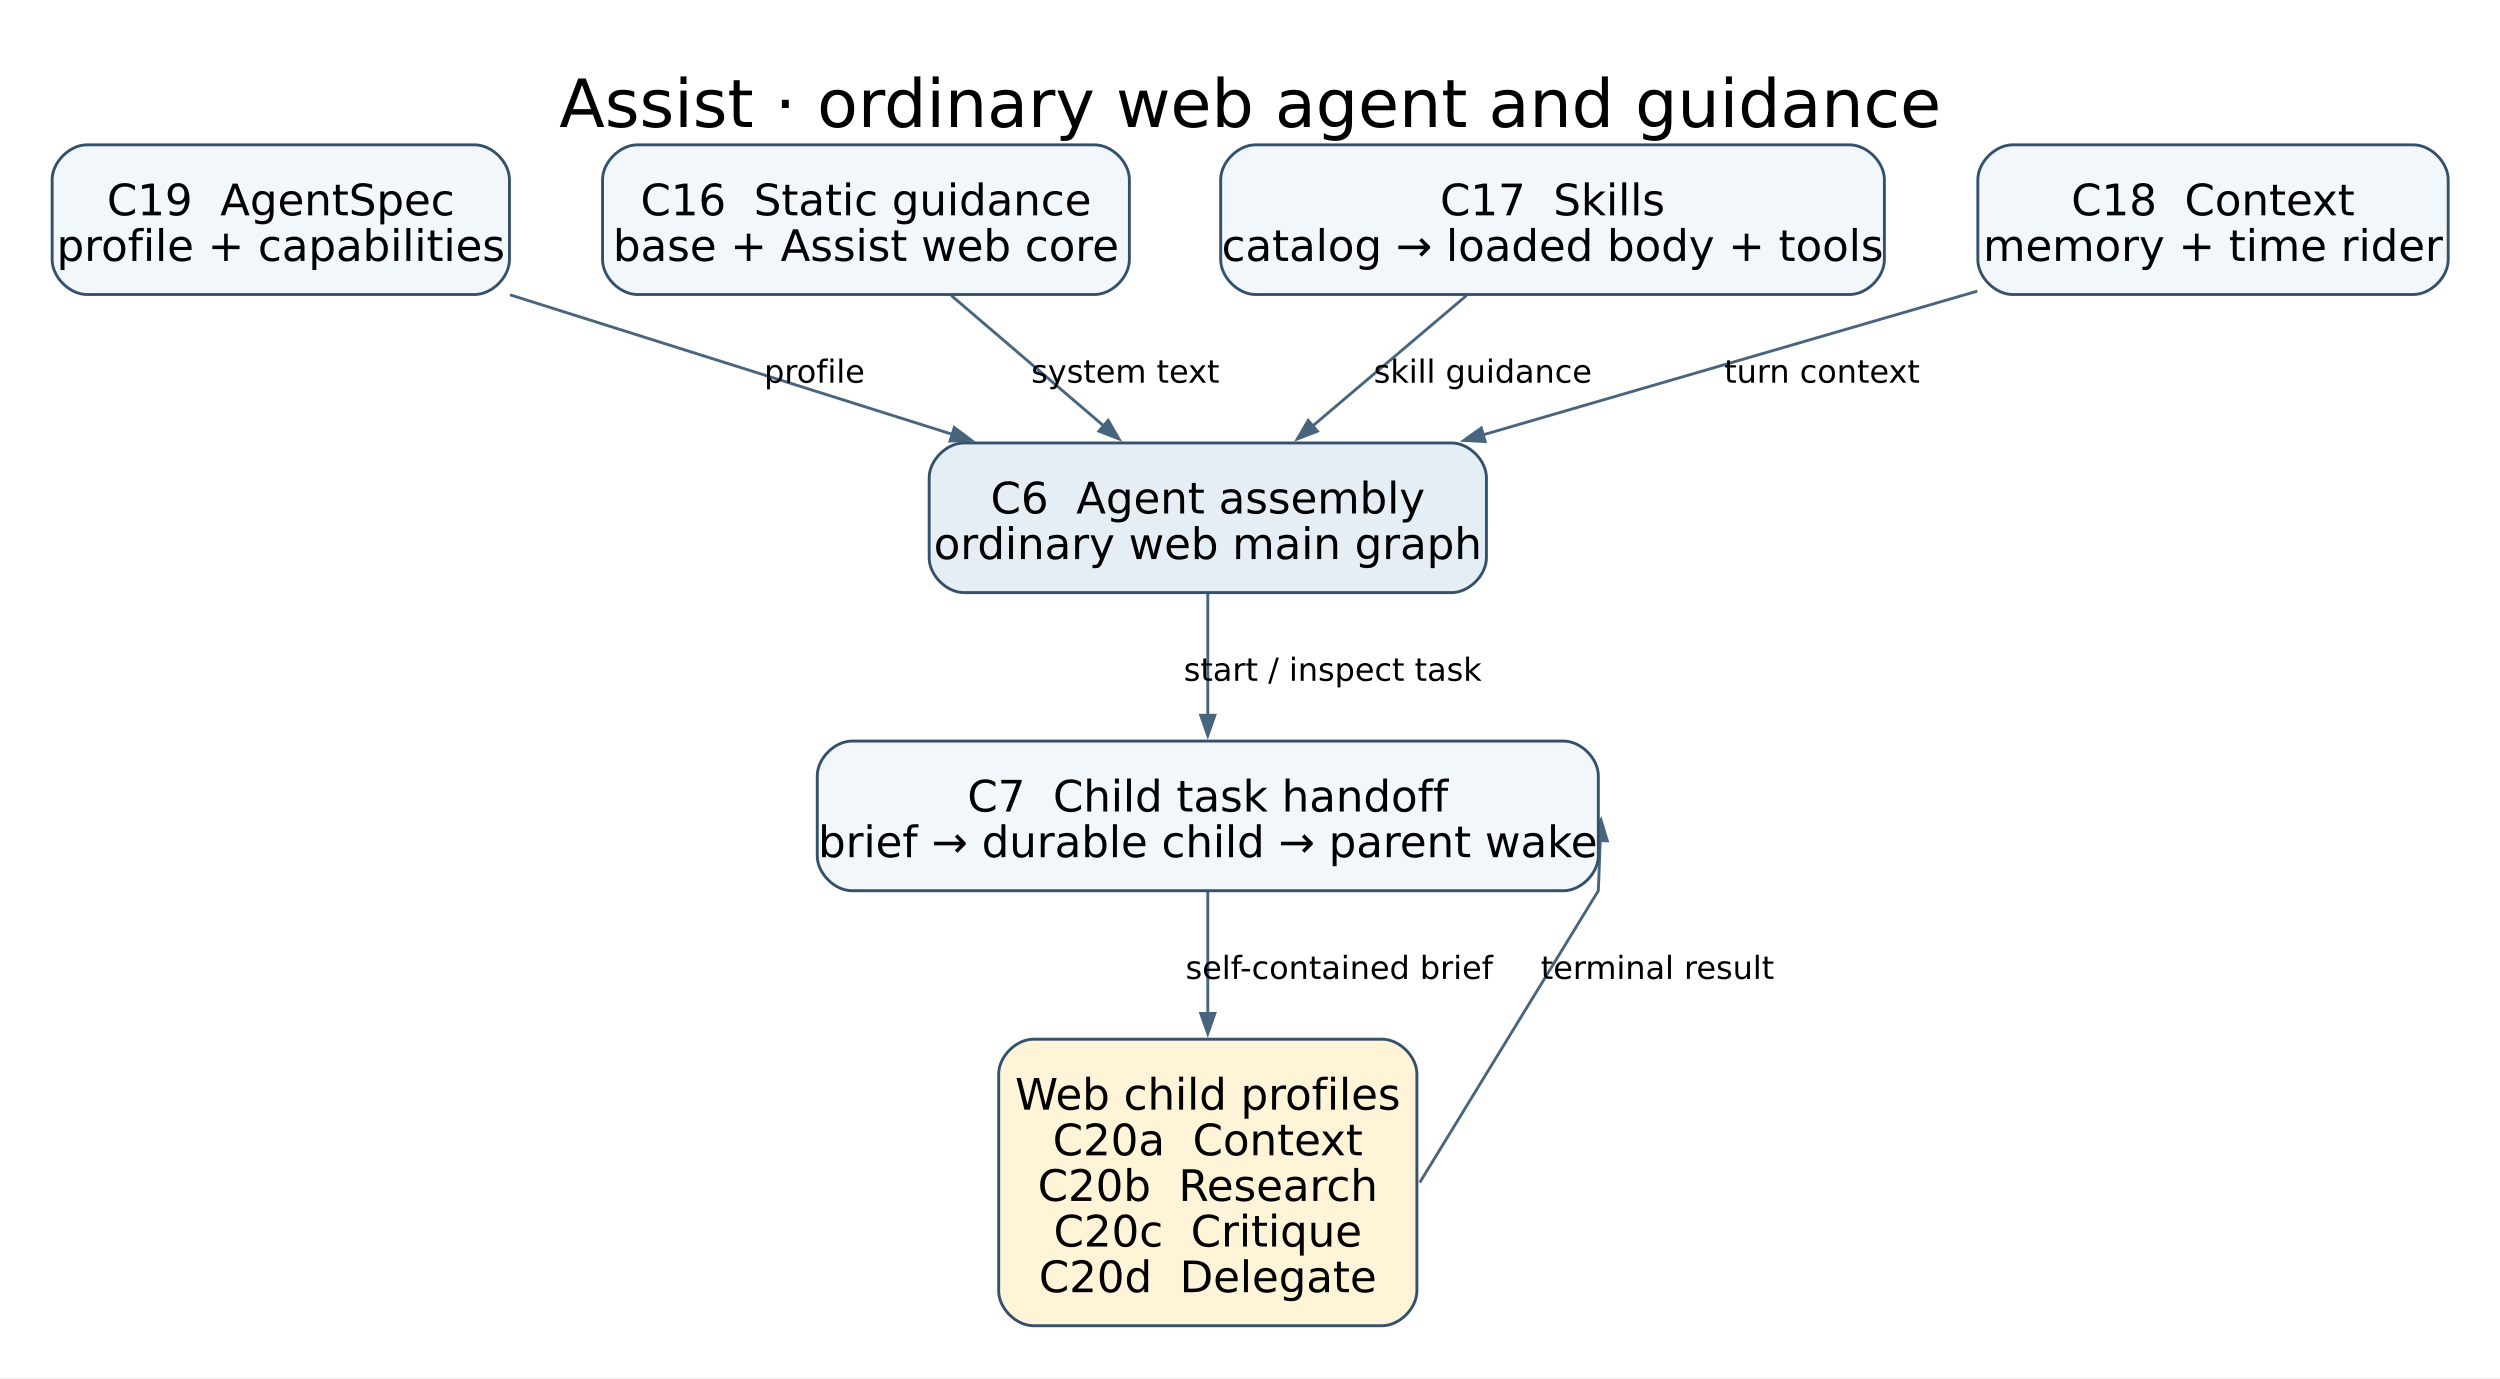
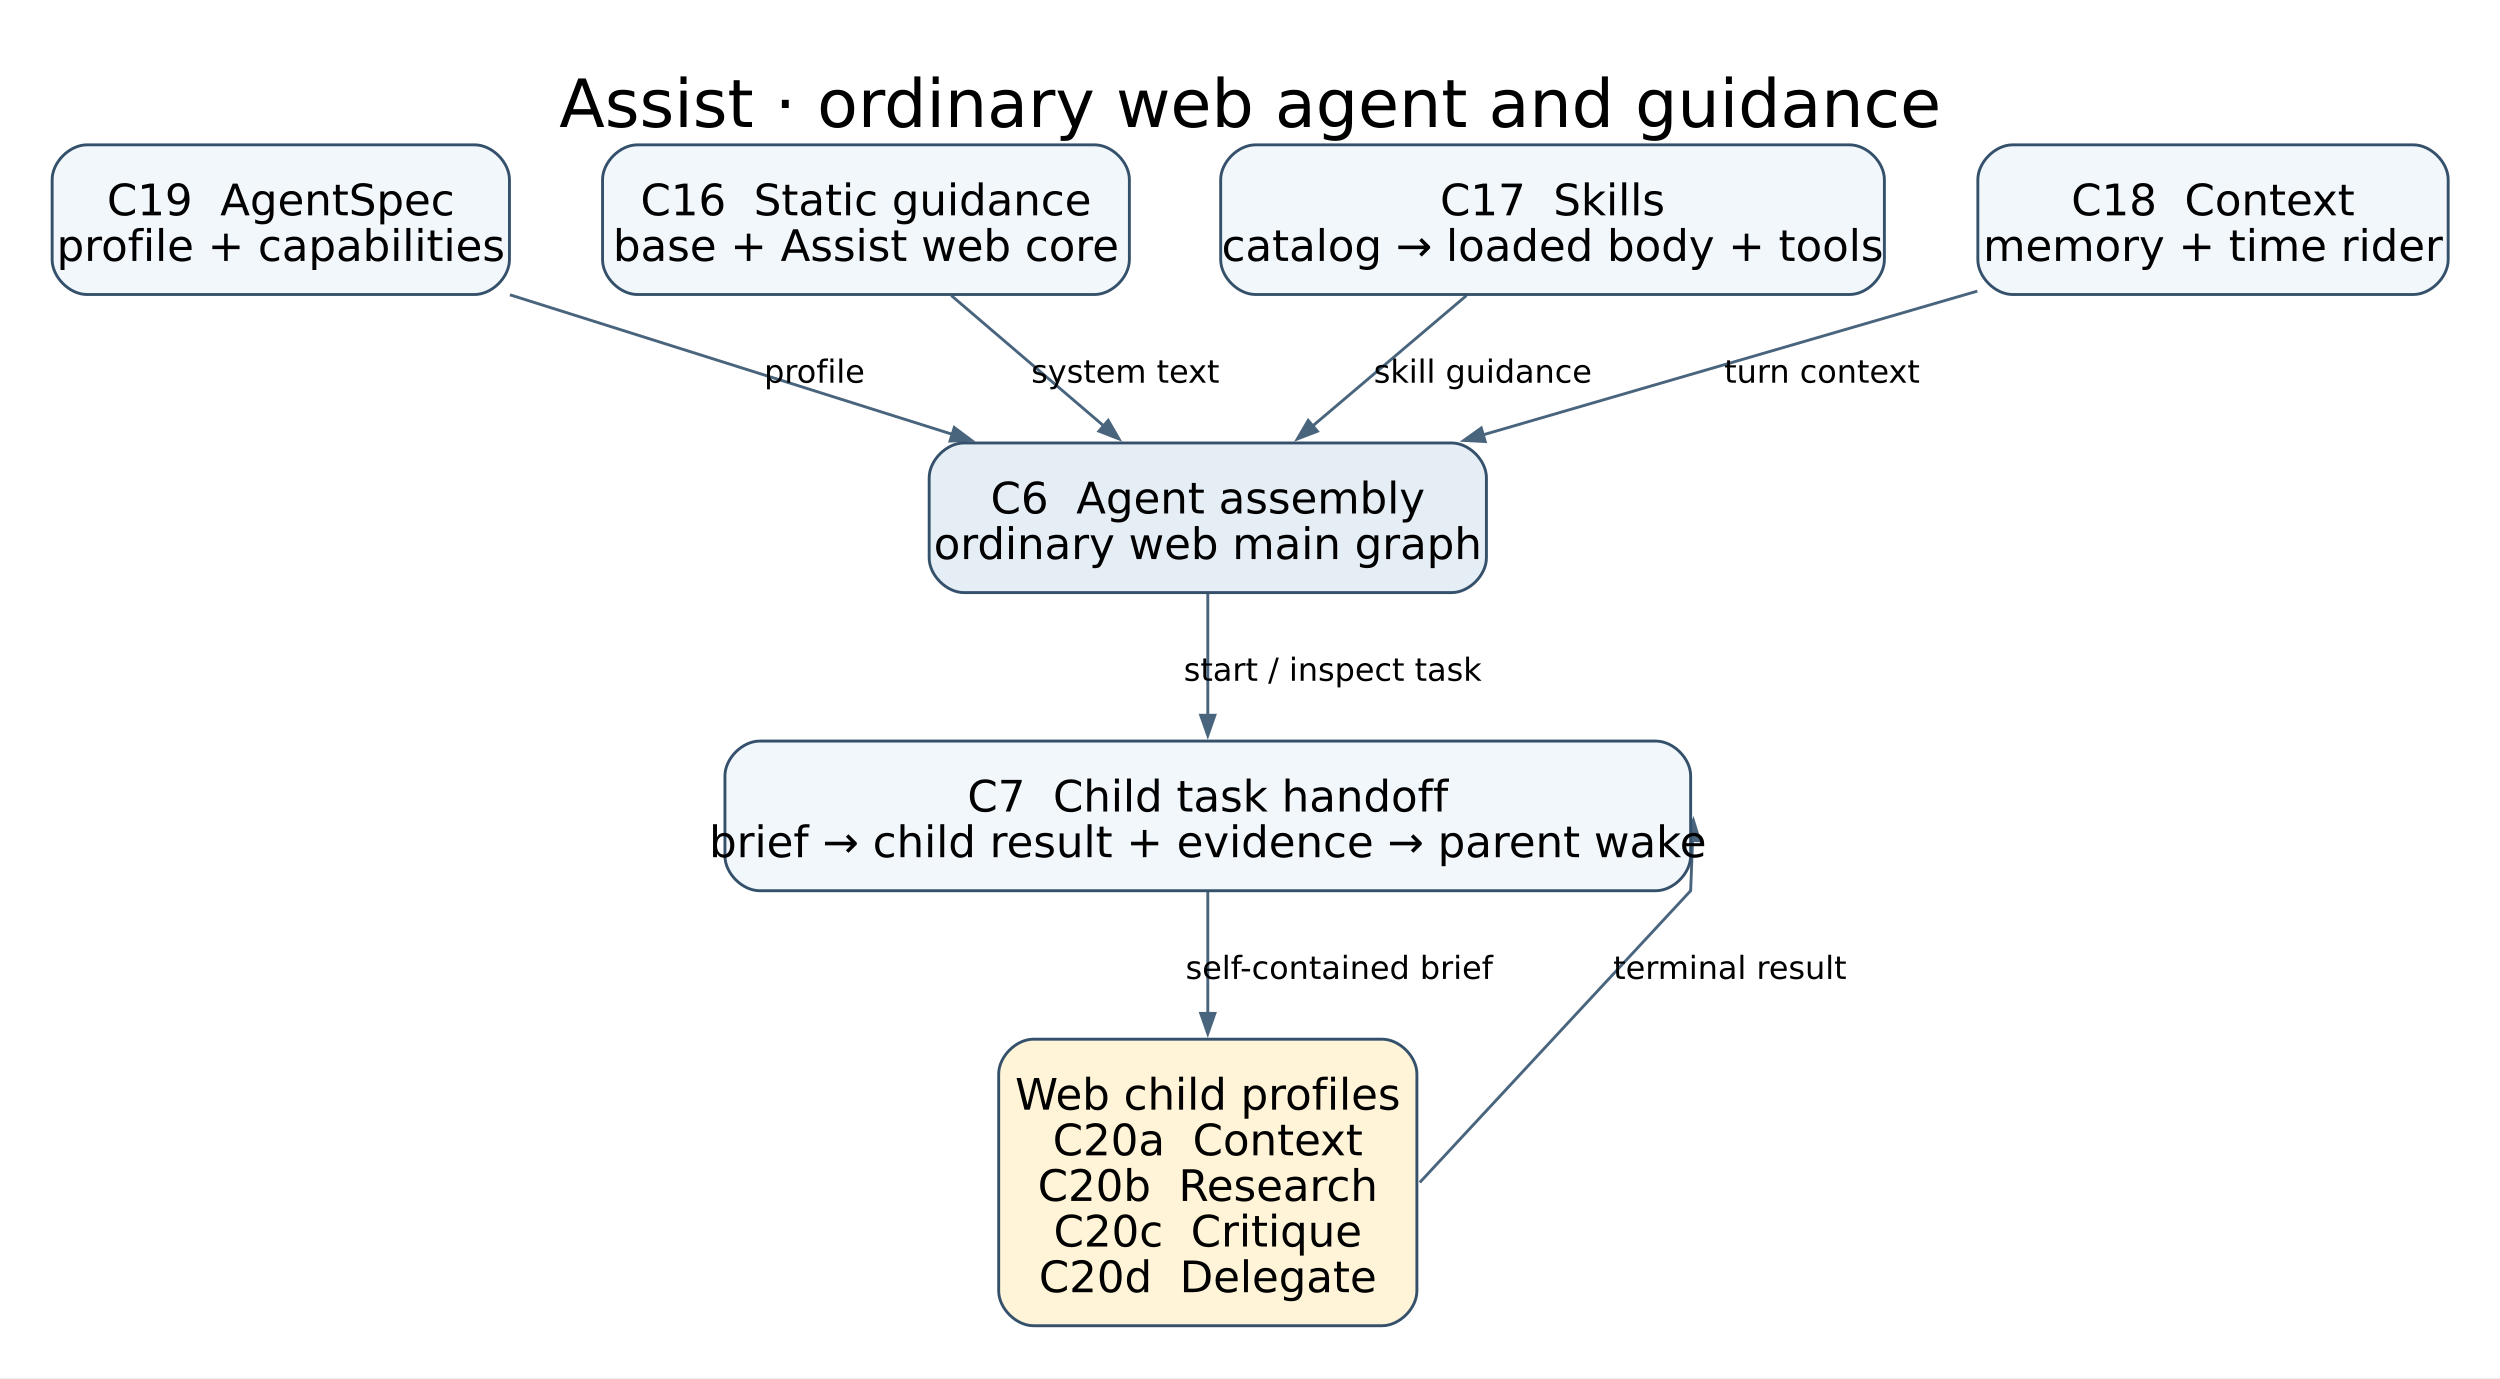
<svg xmlns="http://www.w3.org/2000/svg" width="863pt" height="476pt" viewBox="0.00 0.00 863.00 476.00">
  <g id="graph0" class="graph" transform="scale(1 1) rotate(0) translate(18 457.64)">
    <polygon fill="white" stroke="none" points="-18,18 -18,-457.64 845.11,-457.64 845.11,18 -18,18" />
    <text xml:space="preserve" text-anchor="middle" x="413.56" y="-413.79" font-family="DejaVu Sans" font-size="23.00">Assist · ordinary web agent and guidance</text>
    <g id="edge1" class="edge">
      <path fill="none" stroke="#49647d" d="M158.03,-355.87C204.4,-341.24 263.08,-322.74 310.91,-307.66" />
      <polygon fill="#49647d" stroke="#49647d" points="311.41,-310.07 317.35,-305.63 309.94,-305.39 311.41,-310.07" />
      <text xml:space="preserve" text-anchor="middle" x="263.15" y="-325.53" font-family="DejaVu Sans" font-size="11.00">profile</text>
    </g>
    <g id="edge2" class="edge">
      <path fill="none" stroke="#49647d" d="M310.4,-355.61C326.45,-341.88 346.43,-324.8 363.34,-310.33" />
      <polygon fill="#49647d" stroke="#49647d" points="364.55,-312.53 368.27,-306.12 361.36,-308.8 364.55,-312.53" />
      <text xml:space="preserve" text-anchor="middle" x="370.47" y="-325.53" font-family="DejaVu Sans" font-size="11.00">system text</text>
    </g>
    <g id="edge3" class="edge">
      <path fill="none" stroke="#49647d" d="M488.21,-355.61C472.02,-341.88 451.87,-324.8 434.82,-310.33" />
      <polygon fill="#49647d" stroke="#49647d" points="436.76,-308.77 429.84,-306.11 433.59,-312.51 436.76,-308.77" />
      <text xml:space="preserve" text-anchor="middle" x="493.87" y="-325.53" font-family="DejaVu Sans" font-size="11.00">skill guidance</text>
    </g>
    <g id="edge4" class="edge">
      <path fill="none" stroke="#49647d" d="M664.57,-357.15C613.51,-342.3 547.44,-323.09 493.97,-307.54" />
      <polygon fill="#49647d" stroke="#49647d" points="494.7,-305.2 487.3,-305.6 493.33,-309.9 494.7,-305.2" />
      <text xml:space="preserve" text-anchor="middle" x="610.96" y="-325.53" font-family="DejaVu Sans" font-size="11.00">turn context</text>
    </g>
    <g id="edge5" class="edge">
      <path fill="none" stroke="#49647d" d="M398.93,-252.7C398.93,-239.93 398.93,-224.27 398.93,-210.5" />
      <polygon fill="#49647d" stroke="#49647d" points="401.38,-210.74 398.93,-203.74 396.48,-210.74 401.38,-210.74" />
      <text xml:space="preserve" text-anchor="middle" x="442.06" y="-222.62" font-family="DejaVu Sans" font-size="11.00">start / inspect task</text>
    </g>
    <g id="edge6" class="edge">
      <path fill="none" stroke="#49647d" d="M398.93,-149.79C398.93,-137.56 398.93,-122.32 398.93,-107.49" />
      <polygon fill="#49647d" stroke="#49647d" points="401.38,-107.82 398.93,-100.82 396.48,-107.82 401.38,-107.82" />
      <text xml:space="preserve" text-anchor="middle" x="444.31" y="-119.71" font-family="DejaVu Sans" font-size="11.00">self-contained brief</text>
    </g>
    <g id="edge7" class="edge">
-       <path fill="none" stroke="#49647d" d="M472.11,-49.45C472.11,-49.45 533.74,-150.16 533.74,-150.16 533.74,-150.16 534.12,-160 534.41,-167.53" />
-       <polygon fill="#49647d" stroke="#49647d" points="531.96,-167.58 534.68,-174.48 536.85,-167.39 531.96,-167.58" />
-       <text xml:space="preserve" text-anchor="middle" x="554.17" y="-119.71" font-family="DejaVu Sans" font-size="11.00">terminal result</text>
+       <path fill="none" stroke="#49647d" d="M472.11,-49.45C472.11,-49.45 565.61,-150.16 565.61,-150.16 565.61,-150.16 565.99,-160 566.28,-167.53" />
+       <polygon fill="#49647d" stroke="#49647d" points="563.83,-167.58 566.55,-174.48 568.73,-167.39 563.83,-167.58" />
+       <text xml:space="preserve" text-anchor="middle" x="579.16" y="-119.71" font-family="DejaVu Sans" font-size="11.00">terminal result</text>
    </g>
    <g id="node1" class="node">
      <path fill="#f2f7fc" stroke="#34506a" d="M145.86,-407.64C145.86,-407.64 12,-407.64 12,-407.64 6,-407.64 0,-401.64 0,-395.64 0,-395.64 0,-367.98 0,-367.98 0,-361.98 6,-355.98 12,-355.98 12,-355.98 145.86,-355.98 145.86,-355.98 151.86,-355.98 157.86,-361.98 157.86,-367.98 157.86,-367.98 157.86,-395.64 157.86,-395.64 157.86,-401.64 151.86,-407.64 145.86,-407.64" />
      <text xml:space="preserve" text-anchor="middle" x="78.93" y="-383.31" font-family="DejaVu Sans" font-size="15.00">C19  AgentSpec</text>
      <text xml:space="preserve" text-anchor="middle" x="78.93" y="-367.56" font-family="DejaVu Sans" font-size="15.00">profile + capabilities</text>
    </g>
    <g id="node2" class="node">
      <path fill="#f2f7fc" stroke="#34506a" d="M359.86,-407.64C359.86,-407.64 202,-407.64 202,-407.64 196,-407.64 190,-401.64 190,-395.64 190,-395.64 190,-367.98 190,-367.98 190,-361.98 196,-355.98 202,-355.98 202,-355.98 359.86,-355.98 359.86,-355.98 365.86,-355.98 371.86,-361.98 371.86,-367.98 371.86,-367.98 371.86,-395.64 371.86,-395.64 371.86,-401.64 365.86,-407.64 359.86,-407.64" />
      <text xml:space="preserve" text-anchor="middle" x="280.93" y="-383.31" font-family="DejaVu Sans" font-size="15.00">C16  Static guidance</text>
      <text xml:space="preserve" text-anchor="middle" x="280.93" y="-367.56" font-family="DejaVu Sans" font-size="15.00">base + Assist web core</text>
    </g>
    <g id="node3" class="node">
      <path fill="#f2f7fc" stroke="#34506a" d="M620.49,-407.64C620.49,-407.64 415.38,-407.64 415.38,-407.64 409.38,-407.64 403.38,-401.64 403.38,-395.64 403.38,-395.64 403.38,-367.98 403.38,-367.98 403.38,-361.98 409.38,-355.98 415.38,-355.98 415.38,-355.98 620.49,-355.98 620.49,-355.98 626.49,-355.98 632.49,-361.98 632.49,-367.98 632.49,-367.98 632.49,-395.64 632.49,-395.64 632.49,-401.64 626.49,-407.64 620.49,-407.64" />
      <text xml:space="preserve" text-anchor="middle" x="517.93" y="-383.31" font-family="DejaVu Sans" font-size="15.00">C17  Skills</text>
      <text xml:space="preserve" text-anchor="middle" x="517.93" y="-367.56" font-family="DejaVu Sans" font-size="15.00">catalog → loaded body + tools</text>
    </g>
    <g id="node4" class="node">
      <path fill="#f2f7fc" stroke="#34506a" d="M815.11,-407.64C815.11,-407.64 676.75,-407.64 676.75,-407.64 670.75,-407.64 664.75,-401.64 664.75,-395.64 664.75,-395.64 664.75,-367.98 664.75,-367.98 664.75,-361.98 670.75,-355.98 676.75,-355.98 676.75,-355.98 815.11,-355.98 815.11,-355.98 821.11,-355.98 827.11,-361.98 827.11,-367.98 827.11,-367.98 827.11,-395.64 827.11,-395.64 827.11,-401.64 821.11,-407.64 815.11,-407.64" />
      <text xml:space="preserve" text-anchor="middle" x="745.93" y="-383.31" font-family="DejaVu Sans" font-size="15.00">C18  Context</text>
      <text xml:space="preserve" text-anchor="middle" x="745.93" y="-367.56" font-family="DejaVu Sans" font-size="15.00">memory + time rider</text>
    </g>
    <g id="node5" class="node">
      <path fill="#e5edf5" stroke="#34506a" d="M483.11,-304.73C483.11,-304.73 314.75,-304.73 314.75,-304.73 308.75,-304.73 302.75,-298.73 302.75,-292.73 302.75,-292.73 302.75,-265.07 302.75,-265.07 302.75,-259.07 308.75,-253.07 314.75,-253.07 314.75,-253.07 483.11,-253.07 483.11,-253.07 489.11,-253.07 495.11,-259.07 495.11,-265.07 495.11,-265.07 495.11,-292.73 495.11,-292.73 495.11,-298.73 489.11,-304.73 483.11,-304.73" />
      <text xml:space="preserve" text-anchor="middle" x="398.93" y="-280.4" font-family="DejaVu Sans" font-size="15.00">C6  Agent assembly</text>
      <text xml:space="preserve" text-anchor="middle" x="398.93" y="-264.65" font-family="DejaVu Sans" font-size="15.00">ordinary web main graph</text>
    </g>
    <g id="node6" class="node">
-       <path fill="#f2f7fc" stroke="#34506a" d="M521.74,-201.82C521.74,-201.82 276.12,-201.82 276.12,-201.82 270.12,-201.82 264.12,-195.82 264.12,-189.82 264.12,-189.82 264.12,-162.16 264.12,-162.16 264.12,-156.16 270.12,-150.16 276.12,-150.16 276.12,-150.16 521.74,-150.16 521.74,-150.16 527.74,-150.16 533.74,-156.16 533.74,-162.16 533.74,-162.16 533.74,-189.82 533.74,-189.82 533.74,-195.82 527.74,-201.82 521.74,-201.82" />
+       <path fill="#f2f7fc" stroke="#34506a" d="M553.61,-201.82C553.61,-201.82 244.25,-201.82 244.25,-201.82 238.25,-201.82 232.25,-195.82 232.25,-189.82 232.25,-189.82 232.25,-162.16 232.25,-162.16 232.25,-156.16 238.25,-150.16 244.25,-150.16 244.25,-150.16 553.61,-150.16 553.61,-150.16 559.61,-150.16 565.61,-156.16 565.61,-162.16 565.61,-162.16 565.61,-189.82 565.61,-189.82 565.61,-195.82 559.61,-201.82 553.61,-201.82" />
      <text xml:space="preserve" text-anchor="middle" x="398.93" y="-177.49" font-family="DejaVu Sans" font-size="15.00">C7  Child task handoff</text>
-       <text xml:space="preserve" text-anchor="middle" x="398.93" y="-161.74" font-family="DejaVu Sans" font-size="15.00">brief → durable child → parent wake</text>
+       <text xml:space="preserve" text-anchor="middle" x="398.93" y="-161.74" font-family="DejaVu Sans" font-size="15.00">brief → child result + evidence → parent wake</text>
    </g>
    <g id="node7" class="node">
      <path fill="#fff4d7" stroke="#34506a" d="M459.11,-98.91C459.11,-98.91 338.75,-98.91 338.75,-98.91 332.75,-98.91 326.75,-92.91 326.75,-86.91 326.75,-86.91 326.75,-12 326.75,-12 326.75,-6 332.75,0 338.75,0 338.75,0 459.11,0 459.11,0 465.11,0 471.11,-6 471.11,-12 471.11,-12 471.11,-86.91 471.11,-86.91 471.11,-92.91 465.11,-98.91 459.11,-98.91" />
      <text xml:space="preserve" text-anchor="middle" x="398.93" y="-74.58" font-family="DejaVu Sans" font-size="15.00">Web child profiles</text>
      <text xml:space="preserve" text-anchor="middle" x="398.93" y="-58.83" font-family="DejaVu Sans" font-size="15.00">C20a  Context</text>
      <text xml:space="preserve" text-anchor="middle" x="398.93" y="-43.08" font-family="DejaVu Sans" font-size="15.00">C20b  Research</text>
      <text xml:space="preserve" text-anchor="middle" x="398.93" y="-27.33" font-family="DejaVu Sans" font-size="15.00">C20c  Critique</text>
      <text xml:space="preserve" text-anchor="middle" x="398.93" y="-11.58" font-family="DejaVu Sans" font-size="15.00">C20d  Delegate</text>
    </g>
  </g>
</svg>
